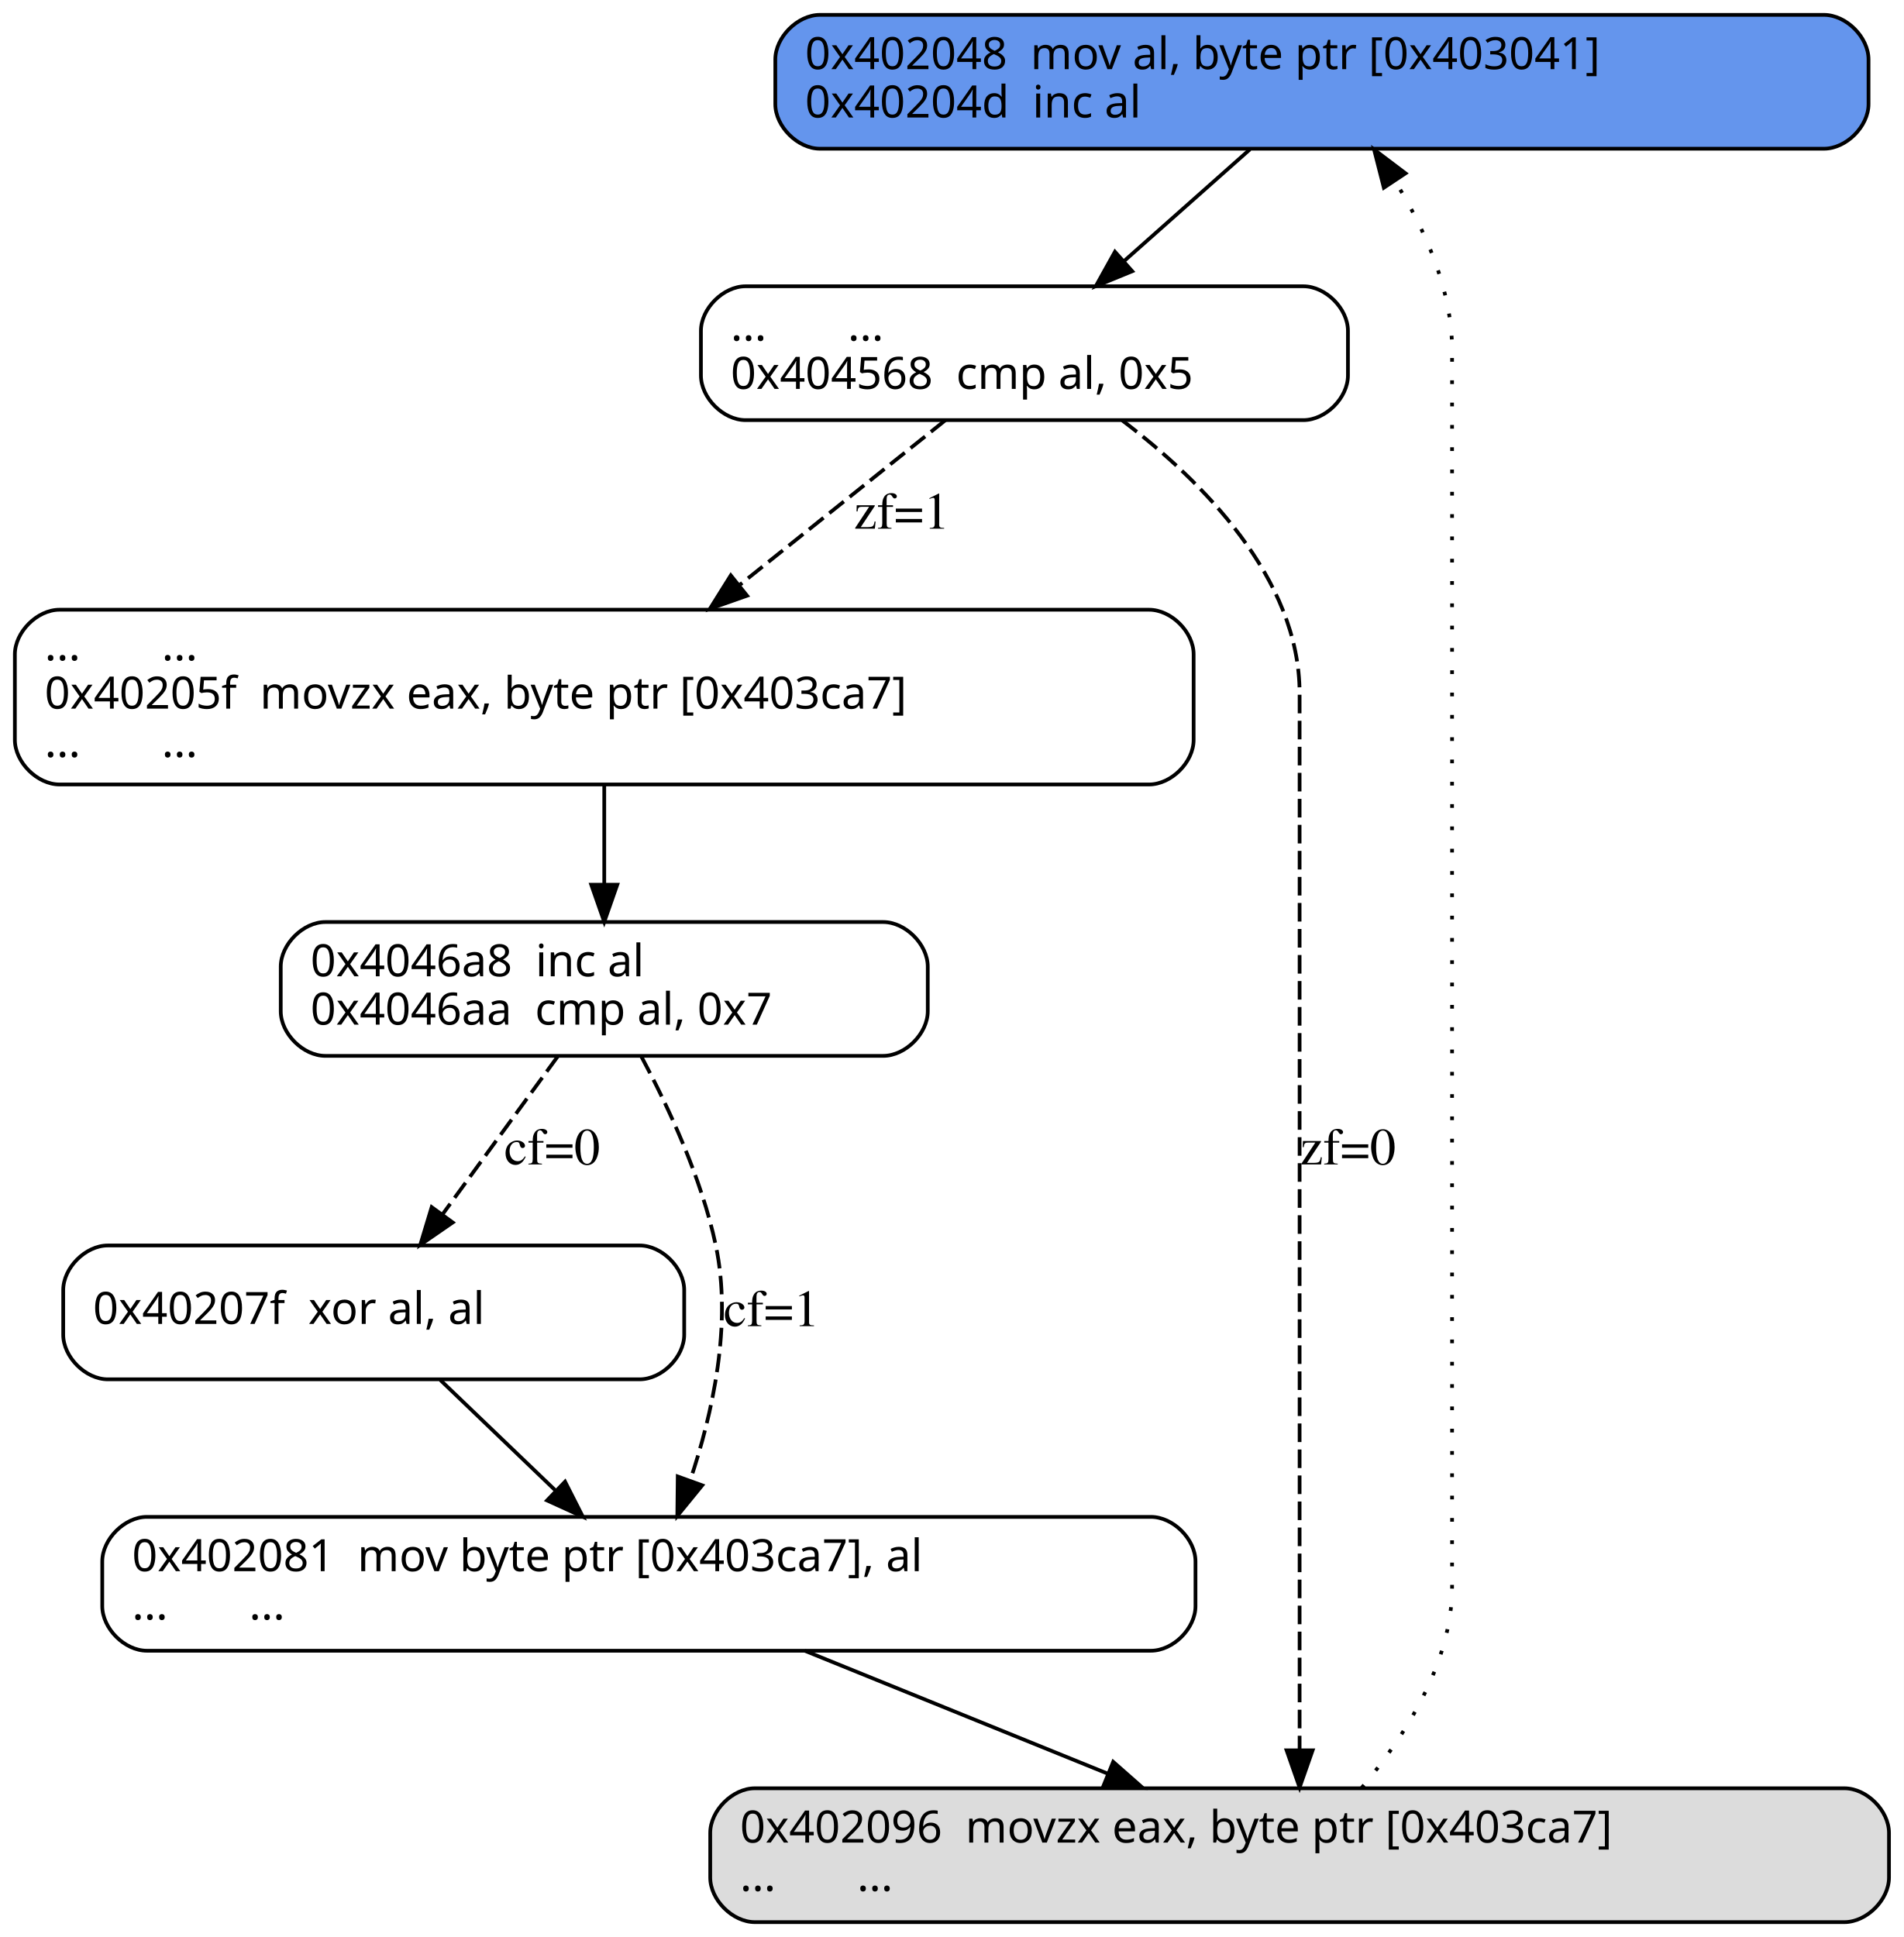
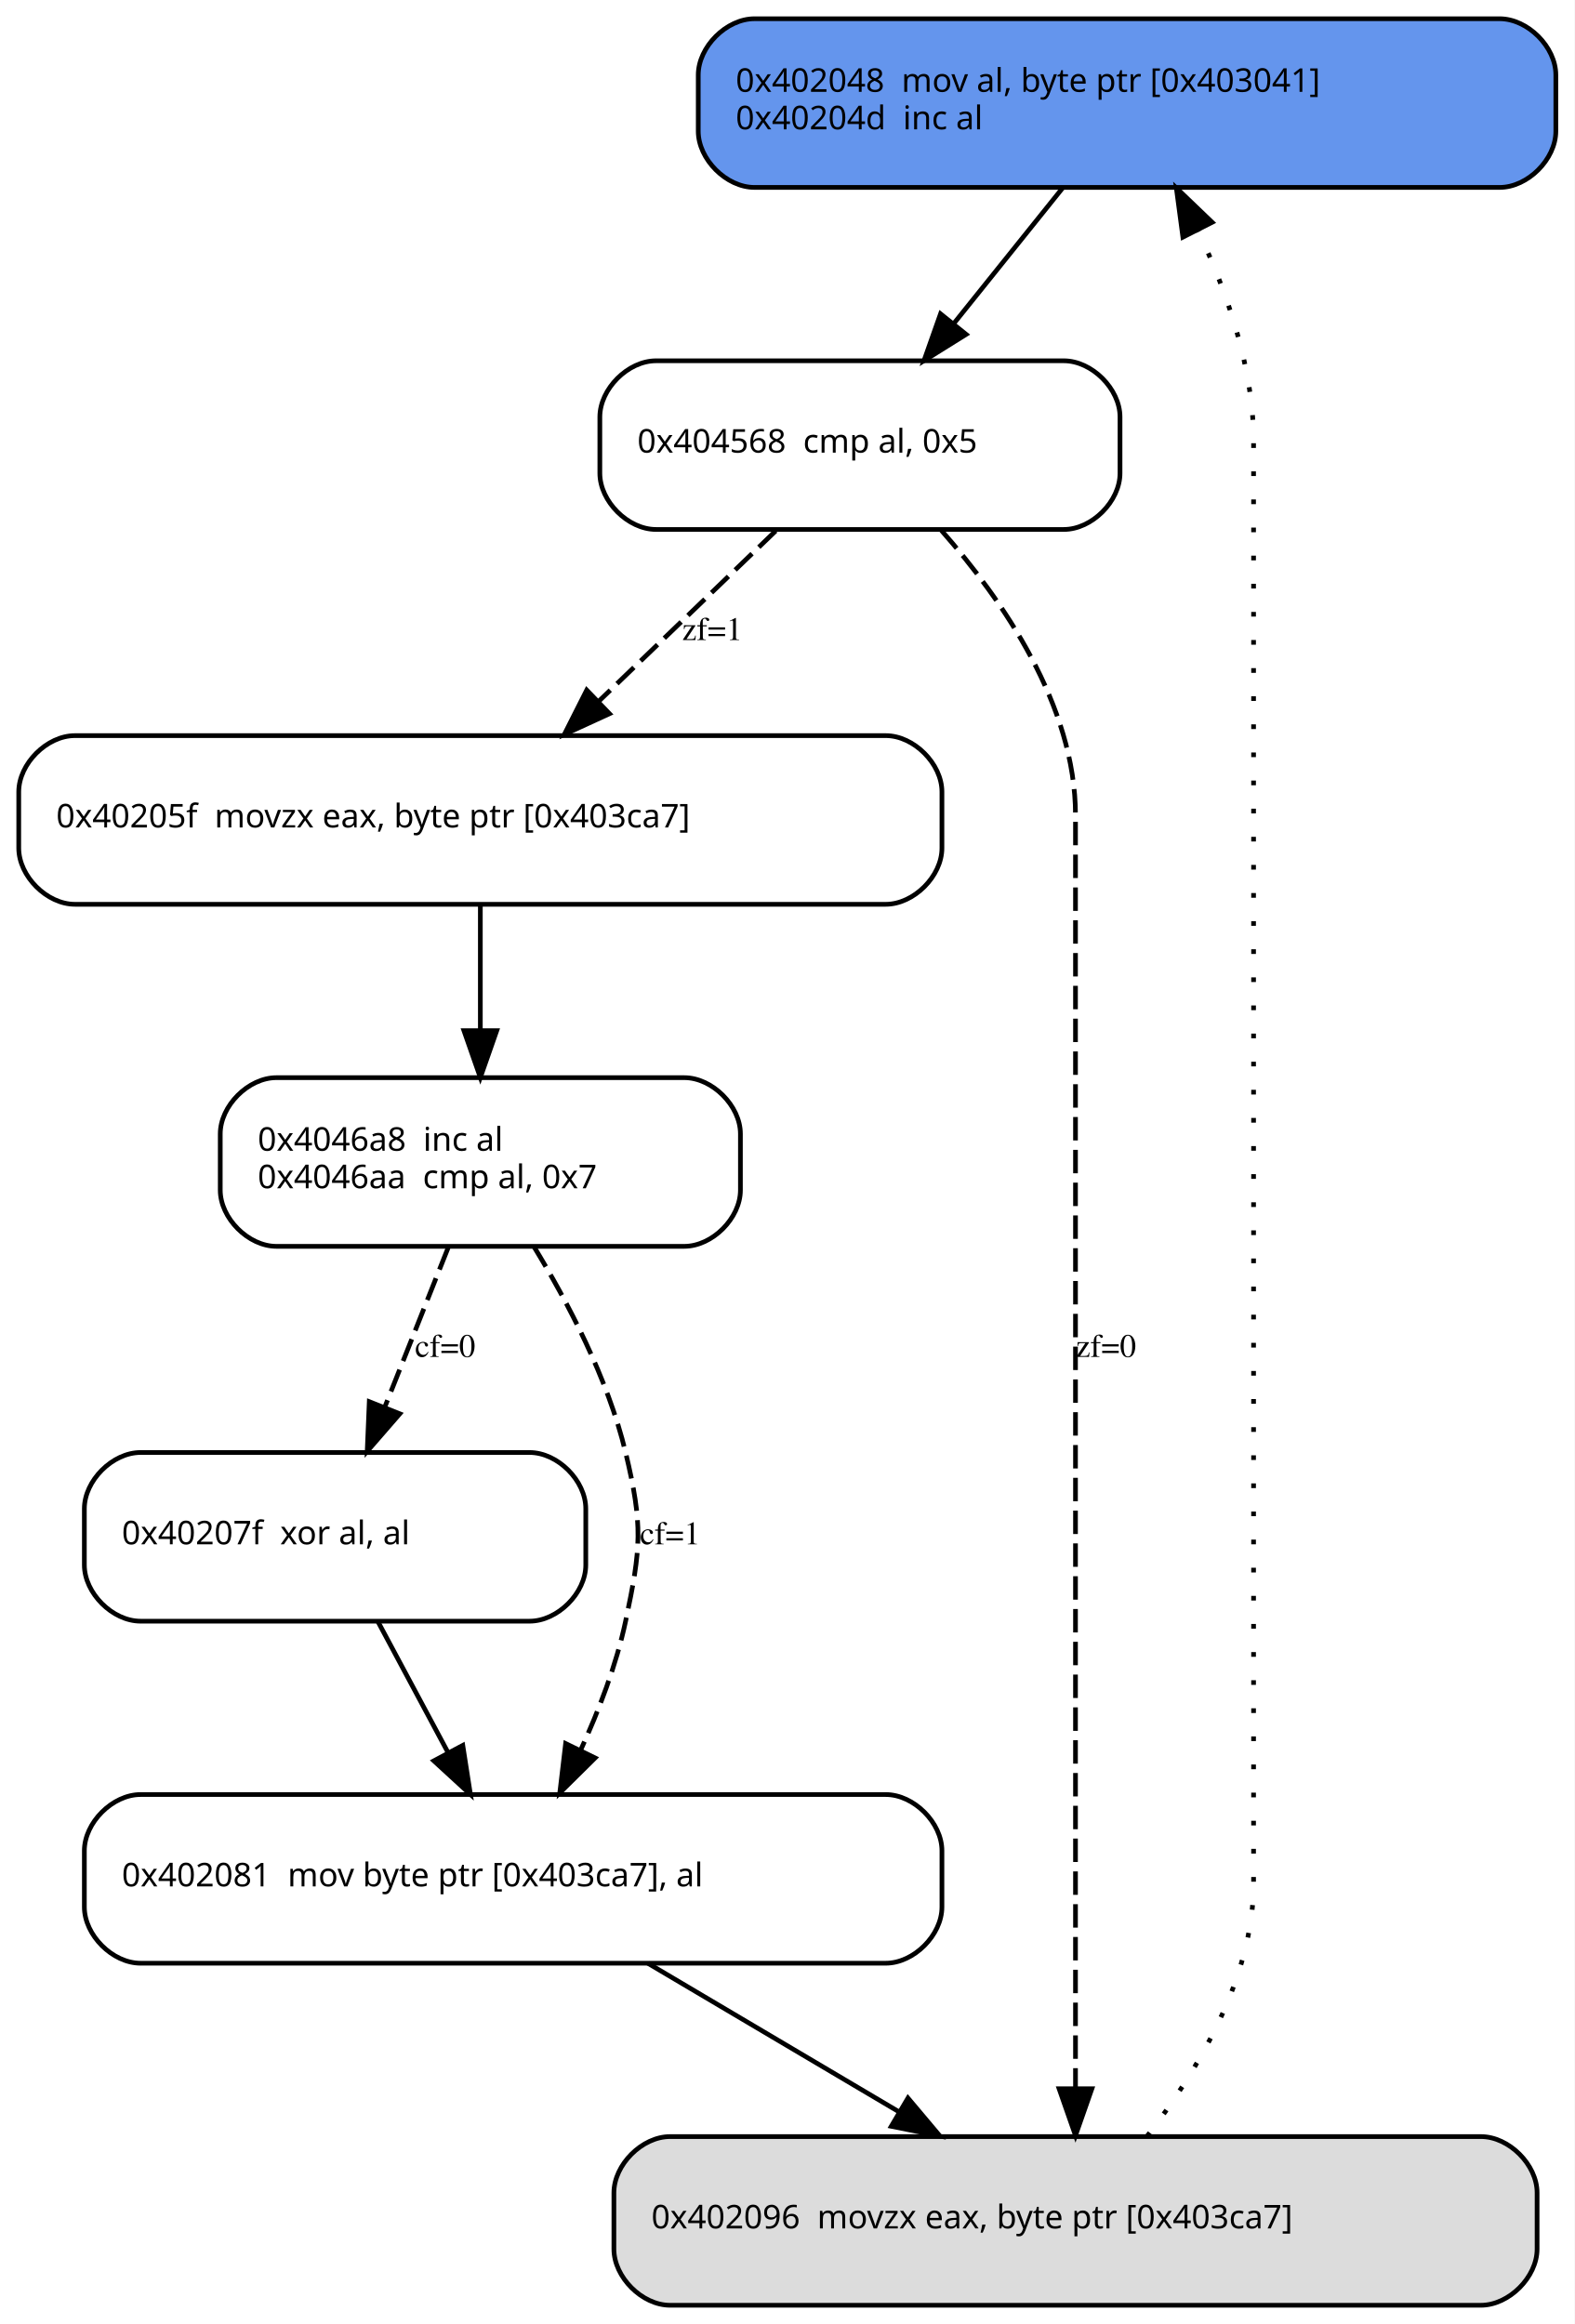
- <svg xmlns="http://www.w3.org/2000/svg" width="512pt" height="521pt" viewBox="0.00 0.00 512.00 521.00">
-   <g id="graph0" class="graph" transform="scale(1 1) rotate(0) translate(4 517)">
-     <polygon fill="white" stroke="none" points="-4,4 -4,-517 508,-517 508,4 -4,4" />
+ <svg xmlns="http://www.w3.org/2000/svg" width="336pt" height="496pt" viewBox="0.00 0.00 336.00 496.00">
+   <g id="graph0" class="graph" transform="scale(1 1) rotate(0) translate(4 492)">
+     <polygon fill="white" stroke="none" points="-4,4 -4,-492 332,-492 332,4 -4,4" />
    <g id="node1" class="node">
-       <path fill="cornflowerblue" stroke="black" d="M486.5,-513C486.5,-513 216.5,-513 216.5,-513 210.5,-513 204.5,-507 204.5,-501 204.5,-501 204.5,-489 204.5,-489 204.5,-483 210.5,-477 216.5,-477 216.5,-477 486.5,-477 486.5,-477 492.5,-477 498.5,-483 498.5,-489 498.5,-489 498.5,-501 498.5,-501 498.5,-507 492.5,-513 486.5,-513" />
-       <text text-anchor="start" x="212.5" y="-498.4" font-family="Source Code Pro" font-size="12.00">0x402048  mov al, byte ptr [0x403041]</text>
-       <text text-anchor="start" x="212.5" y="-485.4" font-family="Source Code Pro" font-size="12.00">0x40204d  inc al</text>
+       <path fill="cornflowerblue" stroke="black" d="M316,-488C316,-488 157,-488 157,-488 151,-488 145,-482 145,-476 145,-476 145,-464 145,-464 145,-458 151,-452 157,-452 157,-452 316,-452 316,-452 322,-452 328,-458 328,-464 328,-464 328,-476 328,-476 328,-482 322,-488 316,-488" />
+       <text text-anchor="start" x="153" y="-472.4" font-family="Source Code Pro" font-size="7.00">0x402048  mov al, byte ptr [0x403041]</text>
+       <text text-anchor="start" x="153" y="-464.4" font-family="Source Code Pro" font-size="7.00">0x40204d  inc al</text>
    </g>
    <g id="node2" class="node">
-       <path fill="none" stroke="black" d="M346.5,-440C346.5,-440 196.5,-440 196.5,-440 190.5,-440 184.5,-434 184.5,-428 184.5,-428 184.5,-416 184.5,-416 184.5,-410 190.5,-404 196.5,-404 196.5,-404 346.5,-404 346.5,-404 352.5,-404 358.5,-410 358.5,-416 358.5,-416 358.5,-428 358.5,-428 358.5,-434 352.5,-440 346.5,-440" />
-       <text text-anchor="start" x="192.5" y="-425.4" font-family="Source Code Pro" font-size="12.00">...       ...</text>
-       <text text-anchor="start" x="192.5" y="-412.4" font-family="Source Code Pro" font-size="12.00">0x404568  cmp al, 0x5</text>
+       <path fill="none" stroke="black" d="M223,-415C223,-415 136,-415 136,-415 130,-415 124,-409 124,-403 124,-403 124,-391 124,-391 124,-385 130,-379 136,-379 136,-379 223,-379 223,-379 229,-379 235,-385 235,-391 235,-391 235,-403 235,-403 235,-409 229,-415 223,-415" />
+       <text text-anchor="start" x="132" y="-395.4" font-family="Source Code Pro" font-size="7.00">0x404568  cmp al, 0x5</text>
    </g>
    <g id="edge1" class="edge">
-       <path fill="none" stroke="black" d="M332.134,-476.813C322.013,-467.83 309.464,-456.693 298.413,-446.886" />
-       <polygon fill="black" stroke="black" points="300.49,-444.049 290.687,-440.029 295.843,-449.284 300.49,-444.049" />
+       <path fill="none" stroke="black" d="M222.702,-451.813C215.77,-443.179 207.241,-432.555 199.598,-423.034" />
+       <polygon fill="black" stroke="black" points="202.161,-420.636 193.171,-415.029 196.702,-425.018 202.161,-420.636" />
    </g>
    <g id="node3" class="node">
-       <path fill="none" stroke="black" d="M305,-353C305,-353 12,-353 12,-353 6,-353 0,-347 0,-341 0,-341 0,-318 0,-318 0,-312 6,-306 12,-306 12,-306 305,-306 305,-306 311,-306 317,-312 317,-318 317,-318 317,-341 317,-341 317,-347 311,-353 305,-353" />
-       <text text-anchor="start" x="8" y="-339.4" font-family="Source Code Pro" font-size="12.00">...       ...</text>
-       <text text-anchor="start" x="8" y="-326.4" font-family="Source Code Pro" font-size="12.00">0x40205f  movzx eax, byte ptr [0x403ca7]</text>
-       <text text-anchor="start" x="8" y="-313.4" font-family="Source Code Pro" font-size="12.00">...       ...</text>
+       <path fill="none" stroke="black" d="M185,-335C185,-335 12,-335 12,-335 6,-335 0,-329 0,-323 0,-323 0,-311 0,-311 0,-305 6,-299 12,-299 12,-299 185,-299 185,-299 191,-299 197,-305 197,-311 197,-311 197,-323 197,-323 197,-329 191,-335 185,-335" />
+       <text text-anchor="start" x="8" y="-315.4" font-family="Source Code Pro" font-size="7.00">0x40205f  movzx eax, byte ptr [0x403ca7]</text>
    </g>
    <g id="edge2" class="edge">
-       <path fill="none" stroke="black" stroke-dasharray="5,2" d="M250.246,-403.978C234.722,-391.545 213.288,-374.379 195.041,-359.765" />
-       <polygon fill="black" stroke="black" points="196.908,-356.776 186.914,-353.257 192.532,-362.24 196.908,-356.776" />
-       <text text-anchor="middle" x="238.5" y="-374.8" font-family="Times,serif" font-size="14.00">zf=1</text>
+       <path fill="none" stroke="black" stroke-dasharray="5,2" d="M161.523,-378.689C150.407,-367.985 135.972,-354.084 123.722,-342.288" />
+       <polygon fill="black" stroke="black" points="126.057,-339.678 116.426,-335.262 121.202,-344.72 126.057,-339.678" />
+       <text text-anchor="middle" x="148" y="-355.4" font-family="Times,serif" font-size="7.00">zf=1</text>
    </g>
    <g id="node7" class="node">
-       <path fill="gainsboro" stroke="black" d="M492,-36C492,-36 199,-36 199,-36 193,-36 187,-30 187,-24 187,-24 187,-12 187,-12 187,-6 193,-0 199,-0 199,-0 492,-0 492,-0 498,-0 504,-6 504,-12 504,-12 504,-24 504,-24 504,-30 498,-36 492,-36" />
-       <text text-anchor="start" x="195" y="-21.4" font-family="Source Code Pro" font-size="12.00">0x402096  movzx eax, byte ptr [0x403ca7]</text>
-       <text text-anchor="start" x="195" y="-8.4" font-family="Source Code Pro" font-size="12.00">...       ...</text>
+       <path fill="gainsboro" stroke="black" d="M312,-36C312,-36 139,-36 139,-36 133,-36 127,-30 127,-24 127,-24 127,-12 127,-12 127,-6 133,-0 139,-0 139,-0 312,-0 312,-0 318,-0 324,-6 324,-12 324,-12 324,-24 324,-24 324,-30 318,-36 312,-36" />
+       <text text-anchor="start" x="135" y="-16.4" font-family="Source Code Pro" font-size="7.00">0x402096  movzx eax, byte ptr [0x403ca7]</text>
    </g>
    <g id="edge3" class="edge">
-       <path fill="none" stroke="black" stroke-dasharray="5,2" d="M297.798,-403.919C319.068,-387.813 345.5,-361.552 345.5,-330.5 345.5,-330.5 345.5,-330.5 345.5,-90 345.5,-75.651 345.5,-59.672 345.5,-46.511" />
-       <polygon fill="black" stroke="black" points="349,-46.216 345.5,-36.216 342,-46.216 349,-46.216" />
-       <text text-anchor="middle" x="358.5" y="-203.8" font-family="Times,serif" font-size="14.00">zf=0</text>
+       <path fill="none" stroke="black" stroke-dasharray="5,2" d="M196.891,-378.788C209.917,-364.005 225.5,-341.425 225.5,-318 225.5,-318 225.5,-318 225.5,-90 225.5,-75.651 225.5,-59.672 225.5,-46.511" />
+       <polygon fill="black" stroke="black" points="229,-46.216 225.5,-36.216 222,-46.216 229,-46.216" />
+       <text text-anchor="middle" x="232" y="-202.4" font-family="Times,serif" font-size="7.00">zf=0</text>
    </g>
    <g id="node4" class="node">
-       <path fill="none" stroke="black" d="M233.5,-269C233.5,-269 83.5,-269 83.5,-269 77.5,-269 71.5,-263 71.5,-257 71.5,-257 71.5,-245 71.5,-245 71.5,-239 77.5,-233 83.5,-233 83.5,-233 233.5,-233 233.5,-233 239.5,-233 245.5,-239 245.5,-245 245.5,-245 245.5,-257 245.5,-257 245.5,-263 239.5,-269 233.5,-269" />
-       <text text-anchor="start" x="79.5" y="-254.4" font-family="Source Code Pro" font-size="12.00">0x4046a8  inc al</text>
-       <text text-anchor="start" x="79.5" y="-241.4" font-family="Source Code Pro" font-size="12.00">0x4046aa  cmp al, 0x7</text>
+       <path fill="none" stroke="black" d="M142,-262C142,-262 55,-262 55,-262 49,-262 43,-256 43,-250 43,-250 43,-238 43,-238 43,-232 49,-226 55,-226 55,-226 142,-226 142,-226 148,-226 154,-232 154,-238 154,-238 154,-250 154,-250 154,-256 148,-262 142,-262" />
+       <text text-anchor="start" x="51" y="-246.4" font-family="Source Code Pro" font-size="7.00">0x4046a8  inc al</text>
+       <text text-anchor="start" x="51" y="-238.4" font-family="Source Code Pro" font-size="7.00">0x4046aa  cmp al, 0x7</text>
    </g>
    <g id="edge4" class="edge">
-       <path fill="none" stroke="black" d="M158.5,-305.961C158.5,-297.564 158.5,-287.944 158.5,-279.174" />
-       <polygon fill="black" stroke="black" points="162,-279.037 158.5,-269.037 155,-279.037 162,-279.037" />
+       <path fill="none" stroke="black" d="M98.5,-298.813C98.5,-290.789 98.5,-281.047 98.5,-272.069" />
+       <polygon fill="black" stroke="black" points="102,-272.029 98.5,-262.029 95,-272.029 102,-272.029" />
    </g>
    <g id="node5" class="node">
-       <path fill="none" stroke="black" d="M168,-182C168,-182 25,-182 25,-182 19,-182 13,-176 13,-170 13,-170 13,-158 13,-158 13,-152 19,-146 25,-146 25,-146 168,-146 168,-146 174,-146 180,-152 180,-158 180,-158 180,-170 180,-170 180,-176 174,-182 168,-182" />
-       <text text-anchor="start" x="21" y="-160.9" font-family="Source Code Pro" font-size="12.00">0x40207f  xor al, al</text>
+       <path fill="none" stroke="black" d="M109,-182C109,-182 26,-182 26,-182 20,-182 14,-176 14,-170 14,-170 14,-158 14,-158 14,-152 20,-146 26,-146 26,-146 109,-146 109,-146 115,-146 121,-152 121,-158 121,-158 121,-170 121,-170 121,-176 115,-182 109,-182" />
+       <text text-anchor="start" x="22" y="-162.4" font-family="Source Code Pro" font-size="7.00">0x40207f  xor al, al</text>
    </g>
    <g id="edge5" class="edge">
-       <path fill="none" stroke="black" stroke-dasharray="5,2" d="M145.953,-232.799C137.045,-220.587 124.941,-203.992 114.938,-190.278" />
-       <polygon fill="black" stroke="black" points="117.749,-188.192 109.028,-182.175 112.093,-192.317 117.749,-188.192" />
-       <text text-anchor="middle" x="144.5" y="-203.8" font-family="Times,serif" font-size="14.00">cf=0</text>
+       <path fill="none" stroke="black" stroke-dasharray="5,2" d="M91.62,-225.689C87.647,-215.692 82.565,-202.906 78.092,-191.651" />
+       <polygon fill="black" stroke="black" points="81.307,-190.263 74.361,-182.262 74.802,-192.848 81.307,-190.263" />
+       <text text-anchor="middle" x="91" y="-202.4" font-family="Times,serif" font-size="7.00">cf=0</text>
    </g>
    <g id="node6" class="node">
-       <path fill="none" stroke="black" d="M305.5,-109C305.5,-109 35.5,-109 35.5,-109 29.5,-109 23.5,-103 23.5,-97 23.5,-97 23.5,-85 23.5,-85 23.5,-79 29.5,-73 35.5,-73 35.5,-73 305.5,-73 305.5,-73 311.5,-73 317.5,-79 317.5,-85 317.5,-85 317.5,-97 317.5,-97 317.5,-103 311.5,-109 305.5,-109" />
-       <text text-anchor="start" x="31.5" y="-94.4" font-family="Source Code Pro" font-size="12.00">0x402081  mov byte ptr [0x403ca7], al</text>
-       <text text-anchor="start" x="31.5" y="-81.4" font-family="Source Code Pro" font-size="12.00">...       ...</text>
+       <path fill="none" stroke="black" d="M185,-109C185,-109 26,-109 26,-109 20,-109 14,-103 14,-97 14,-97 14,-85 14,-85 14,-79 20,-73 26,-73 26,-73 185,-73 185,-73 191,-73 197,-79 197,-85 197,-85 197,-97 197,-97 197,-103 191,-109 185,-109" />
+       <text text-anchor="start" x="22" y="-89.4" font-family="Source Code Pro" font-size="7.00">0x402081  mov byte ptr [0x403ca7], al</text>
    </g>
    <g id="edge6" class="edge">
-       <path fill="none" stroke="black" stroke-dasharray="5,2" d="M168.502,-232.782C175.654,-219.424 184.668,-200.181 188.5,-182 192.972,-160.787 187.606,-136.701 181.596,-118.787" />
-       <polygon fill="black" stroke="black" points="184.848,-117.486 178.152,-109.275 178.266,-119.87 184.848,-117.486" />
-       <text text-anchor="middle" x="203.5" y="-160.3" font-family="Times,serif" font-size="14.00">cf=1</text>
+       <path fill="none" stroke="black" stroke-dasharray="5,2" d="M109.911,-225.971C117.097,-214.184 125.709,-197.827 129.5,-182 133.227,-166.44 132.821,-161.651 129.5,-146 127.519,-136.667 123.81,-126.988 119.89,-118.447" />
+       <polygon fill="black" stroke="black" points="122.989,-116.816 115.455,-109.366 116.699,-119.887 122.989,-116.816" />
+       <text text-anchor="middle" x="139" y="-162.4" font-family="Times,serif" font-size="7.00">cf=1</text>
    </g>
    <g id="edge7" class="edge">
-       <path fill="none" stroke="black" d="M114.413,-145.813C123.685,-136.917 135.158,-125.909 145.307,-116.172" />
-       <polygon fill="black" stroke="black" points="147.959,-118.478 152.752,-109.029 143.113,-113.427 147.959,-118.478" />
+       <path fill="none" stroke="black" d="M76.699,-145.813C81.18,-137.441 86.662,-127.197 91.637,-117.903" />
+       <polygon fill="black" stroke="black" points="94.753,-119.497 96.386,-109.029 88.581,-116.194 94.753,-119.497" />
    </g>
    <g id="edge8" class="edge">
-       <path fill="none" stroke="black" d="M212.417,-72.994C236.913,-63.056 268.021,-50.434 294.001,-39.894" />
-       <polygon fill="black" stroke="black" points="295.368,-43.116 303.319,-36.114 292.736,-36.63 295.368,-43.116" />
+       <path fill="none" stroke="black" d="M134.243,-72.994C150.303,-63.491 170.509,-51.536 187.823,-41.292" />
+       <polygon fill="black" stroke="black" points="189.751,-44.218 196.576,-36.114 186.187,-38.194 189.751,-44.218" />
    </g>
    <g id="edge9" class="edge">
-       <path fill="none" stroke="black" stroke-dasharray="1,5" d="M362.176,-36.109C373.527,-49.6 386.5,-69.503 386.5,-90 386.5,-423 386.5,-423 386.5,-423 386.5,-439.191 379.087,-455.516 371.085,-468.424" />
-       <polygon fill="black" stroke="black" points="368.158,-466.505 365.534,-476.77 373.986,-470.381 368.158,-466.505" />
+       <path fill="none" stroke="black" stroke-dasharray="1,5" d="M240.737,-36.036C251.309,-49.642 263.5,-69.728 263.5,-90 263.5,-398 263.5,-398 263.5,-398 263.5,-413.448 257.847,-429.625 251.714,-442.628" />
+       <polygon fill="black" stroke="black" points="248.419,-441.388 247.016,-451.89 254.661,-444.555 248.419,-441.388" />
    </g>
  </g>
</svg>
